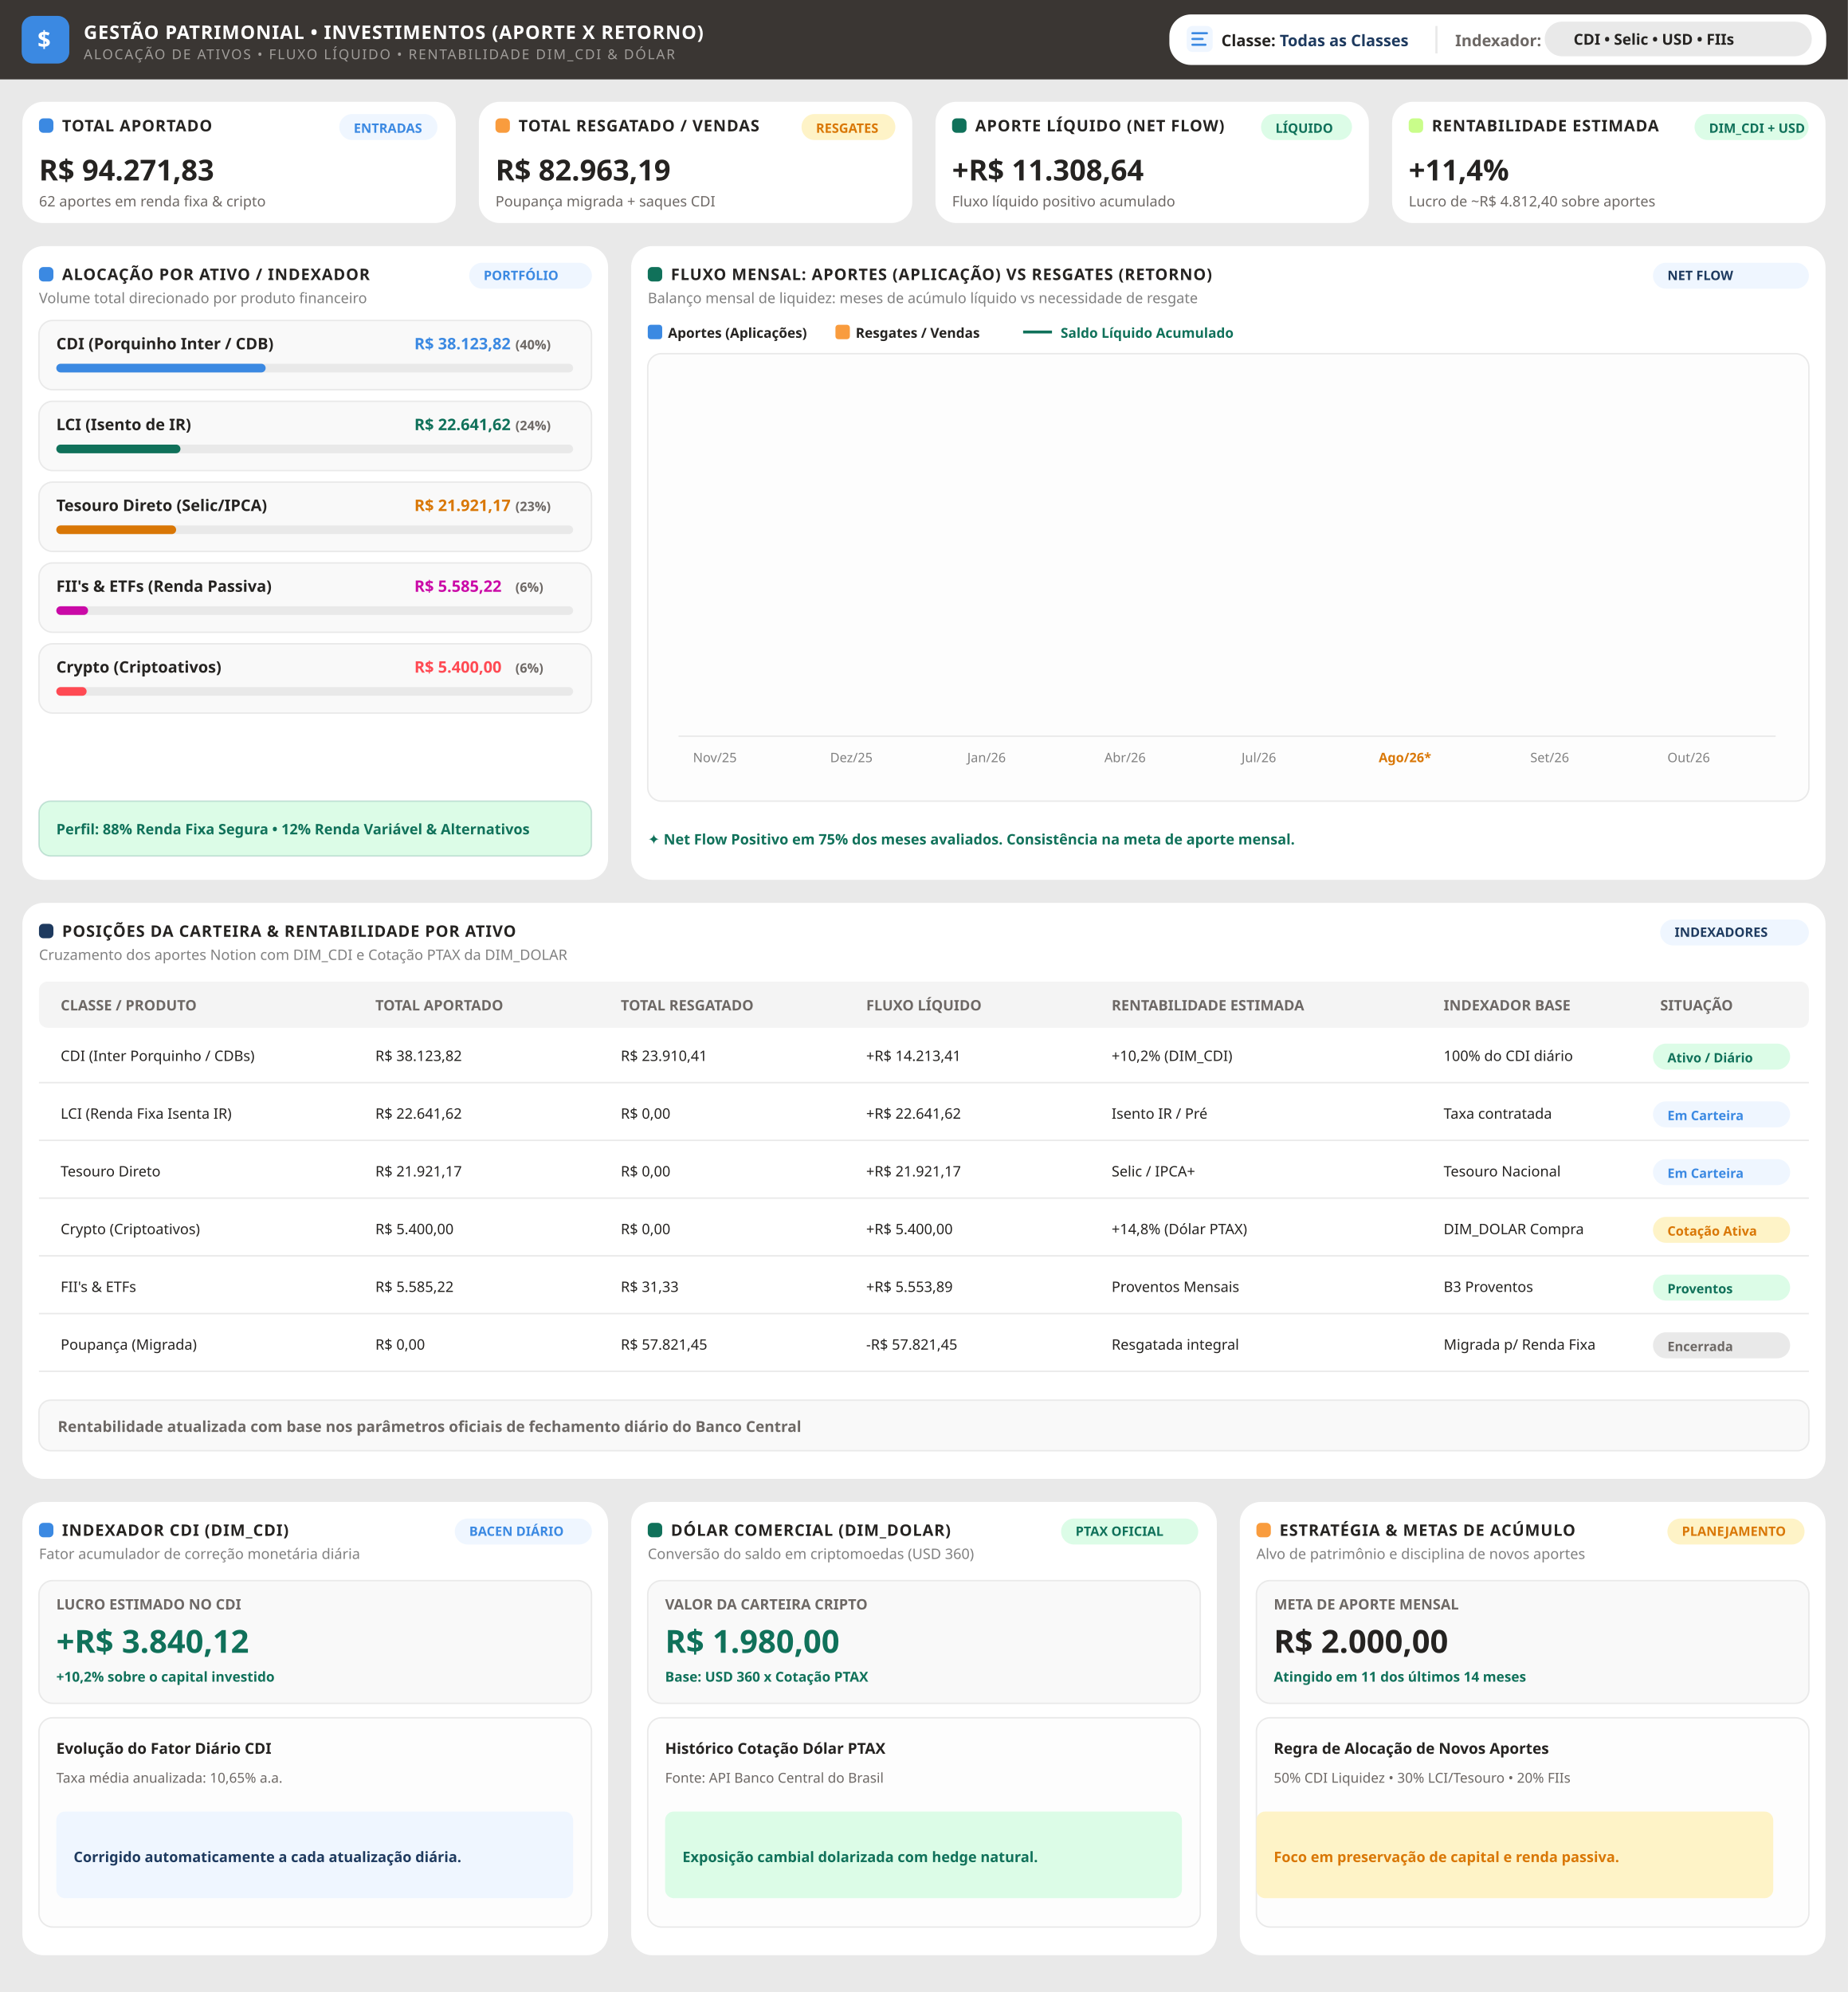
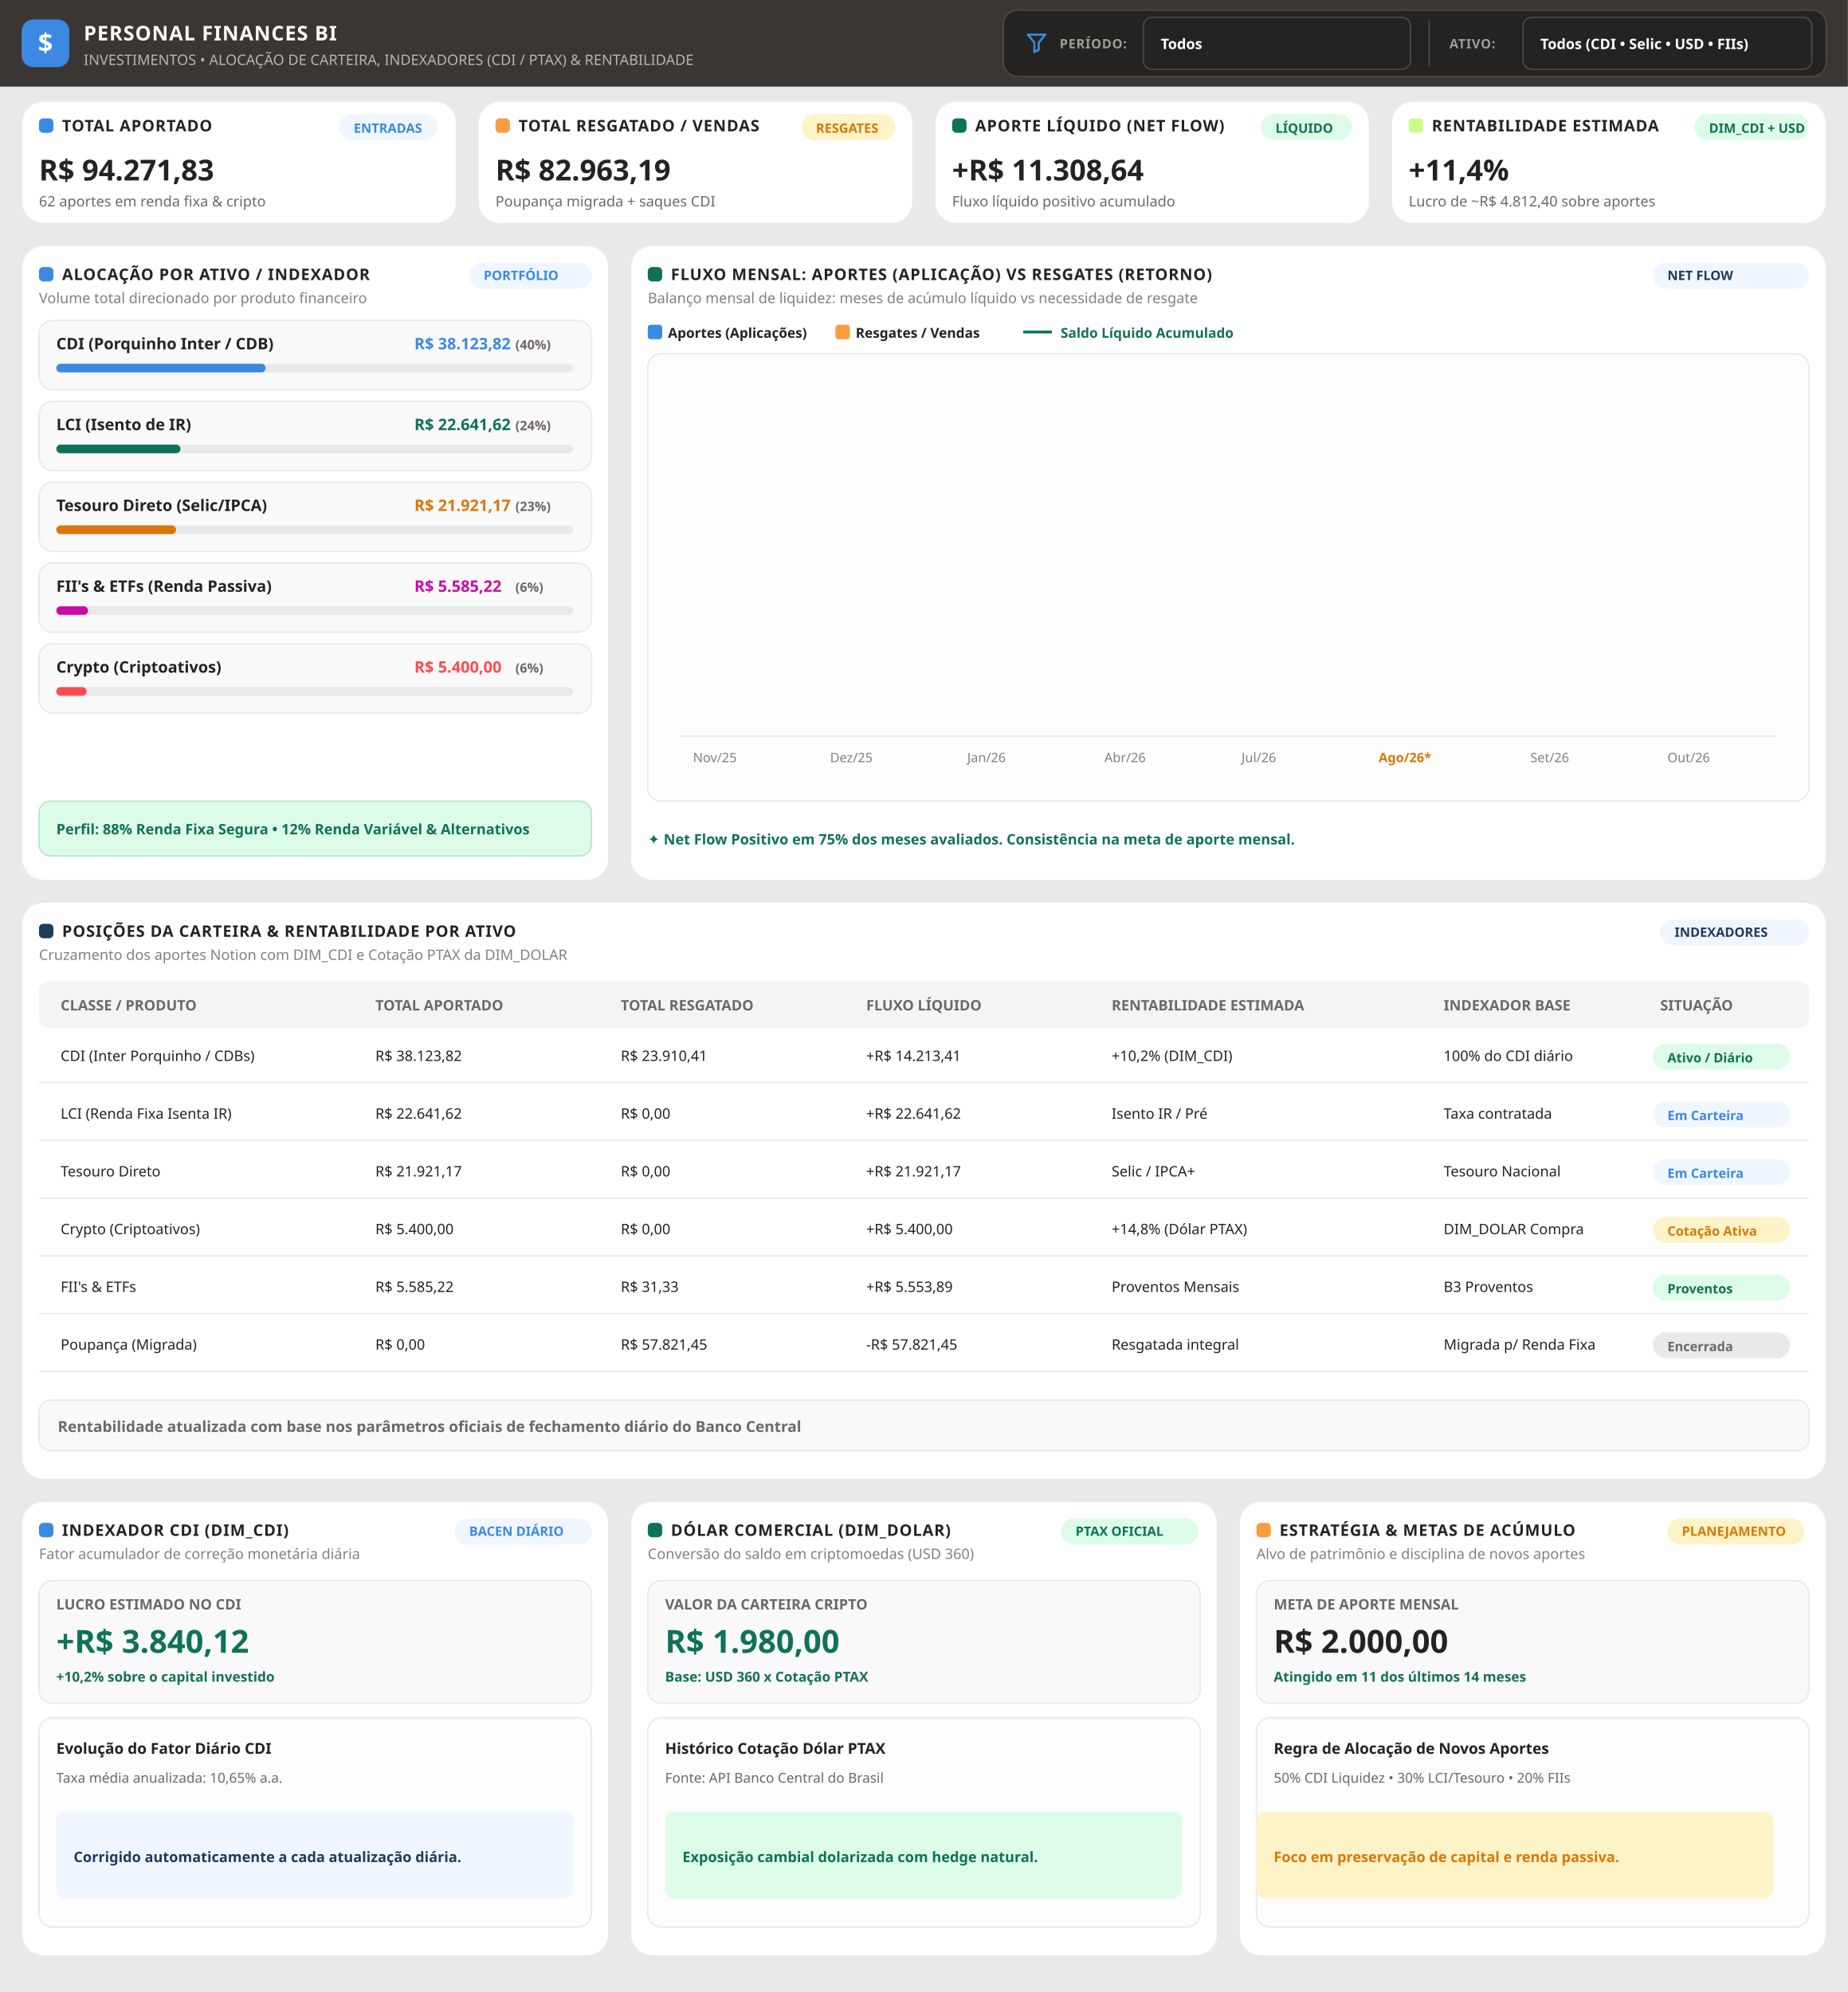
<svg xmlns="http://www.w3.org/2000/svg" width="1280" height="1380" viewBox="0 0 1280 1380" fill="none">
  <defs>
    <style>
-       .text-title { font-family: 'Segoe UI', -apple-system, sans-serif; font-size: 11px; font-weight: 700; fill: #252321; letter-spacing: 0.5px; }
-       .text-sub { font-family: 'Segoe UI', -apple-system, sans-serif; font-size: 10px; font-weight: 400; fill: #808080; }
-       .text-kpi-val { font-family: 'Segoe UI', -apple-system, sans-serif; font-size: 20px; font-weight: 700; fill: #252321; }
-       .text-kpi-sub { font-family: 'Segoe UI', -apple-system, sans-serif; font-size: 10px; font-weight: 500; fill: #6D6865; }
-       .text-badge { font-family: 'Segoe UI', -apple-system, sans-serif; font-size: 9px; font-weight: 700; }
-       .text-table-head { font-family: 'Segoe UI', -apple-system, sans-serif; font-size: 10px; font-weight: 600; fill: #6D6865; }
-       .text-table-cell { font-family: 'Segoe UI', -apple-system, sans-serif; font-size: 10px; font-weight: 500; fill: #252321; }
+       .text-title { font-family: 'DIN', 'Bahnschrift', sans-serif; font-size: 11px; font-weight: 700; fill: #252321; letter-spacing: 0.5px; }
+       .text-sub { font-family: 'DIN', 'Bahnschrift', sans-serif; font-size: 10px; font-weight: 400; fill: #808080; }
+       .text-kpi-val { font-family: 'DIN', 'Bahnschrift', sans-serif; font-size: 20px; font-weight: 700; fill: #252321; }
+       .text-kpi-sub { font-family: 'DIN', 'Bahnschrift', sans-serif; font-size: 10px; font-weight: 500; fill: #6D6865; }
+       .text-badge { font-family: 'DIN', 'Bahnschrift', sans-serif; font-size: 9px; font-weight: 700; }
+       .text-table-head { font-family: 'DIN', 'Bahnschrift', sans-serif; font-size: 10px; font-weight: 600; fill: #6D6865; }
+       .text-table-cell { font-family: 'DIN', 'Bahnschrift', sans-serif; font-size: 10px; font-weight: 500; fill: #252321; }
    </style>
  </defs>
  <rect width="1280" height="1380" fill="#E9E9E9" />
-   <rect x="0" y="0" width="1280" height="55" fill="#3A3633" />
-   <rect x="15" y="11" width="33" height="33" rx="8" fill="#3B89E2" />
-   <text x="26" y="33" font-family="'Segoe UI', sans-serif" font-size="16" font-weight="900" fill="#FFFFFF">$</text>
-   <text x="58" y="27" font-family="'Segoe UI', sans-serif" font-size="13" font-weight="700" fill="#FFFFFF" letter-spacing="0.5px">GESTÃO PATRIMONIAL • INVESTIMENTOS (APORTE X RETORNO)</text>
-   <text x="58" y="41" font-family="'Segoe UI', sans-serif" font-size="9.5" font-weight="400" fill="#A09D9A" letter-spacing="1px">ALOCAÇÃO DE ATIVOS • FLUXO LÍQUIDO • RENTABILIDADE DIM_CDI &amp; DÓLAR</text>
-   <rect x="810" y="10" width="455" height="35" rx="15" fill="#FFFFFF" />
-   <rect x="822" y="18" width="18" height="18" rx="4" fill="#EFF6FF" />
-   <path d="M826 23H836M826 27H833M826 31H835" stroke="#3B89E2" stroke-width="1.5" stroke-linecap="round" />
-   <text x="846" y="32" font-family="'Segoe UI', sans-serif" font-size="11" font-weight="600" fill="#252321">Classe: <tspan font-weight="700" fill="#1E3A5F">Todas as Classes</tspan>
-   </text>
-   <line x1="995" y1="18" x2="995" y2="37" stroke="#E9E9E9" stroke-width="1.5" />
-   <text x="1008" y="32" font-family="'Segoe UI', sans-serif" font-size="11" font-weight="600" fill="#6D6865">Indexador:</text>
-   <rect x="1070" y="15" width="185" height="24" rx="12" fill="#E9E9E9" />
-   <text x="1090" y="31" font-family="'Segoe UI', sans-serif" font-size="10.5" font-weight="700" fill="#252321">CDI • Selic • USD • FIIs</text>
+   <rect x="0" y="0" width="1280" height="60" fill="#3A3633" />
+   <rect x="15" y="13.5" width="33" height="33" rx="8" fill="#3B89E2" />
+   <text x="31.5" y="36" text-anchor="middle" font-family="'DIN', 'Bahnschrift', sans-serif" font-size="18" font-weight="700" fill="#FFFFFF">$</text>
+   <text x="58" y="28" font-family="'DIN', 'Bahnschrift', sans-serif" font-size="14" font-weight="700" fill="#FFFFFF" letter-spacing="0.5px">PERSONAL FINANCES BI</text>
+   <text x="58" y="45" font-family="'DIN', 'Bahnschrift', sans-serif" font-size="10" font-weight="400" fill="#B8B4B0">INVESTIMENTOS • ALOCAÇÃO DE CARTEIRA, INDEXADORES (CDI / PTAX) &amp; RENTABILIDADE</text>
+   <rect x="695" y="7" width="570" height="46" rx="10" fill="#252321" stroke="#4D4845" stroke-width="1" />
+   <path d="M712 24H724L719.5 29.5V34.5L716.5 36V29.5L712 24Z" stroke="#3B89E2" stroke-width="1.5" stroke-linecap="round" stroke-linejoin="round" />
+   <text x="734" y="33.5" font-family="'DIN', 'Bahnschrift', sans-serif" font-size="9" font-weight="700" fill="#A09D9A" letter-spacing="0.4px">PERÍODO:</text>
+   <rect x="792" y="12" width="185" height="36" rx="6" fill="#252321" stroke="#4D4845" stroke-width="1" />
+   <text x="804" y="34" font-family="'DIN', 'Bahnschrift', sans-serif" font-size="10" font-weight="600" fill="#FFFFFF">Todos</text>
+   <line x1="990" y1="14" x2="990" y2="46" stroke="#4D4845" stroke-width="1" />
+   <text x="1004" y="33.5" font-family="'DIN', 'Bahnschrift', sans-serif" font-size="9" font-weight="700" fill="#A09D9A" letter-spacing="0.4px">ATIVO:</text>
+   <rect x="1055" y="12" width="200" height="36" rx="6" fill="#252321" stroke="#4D4845" stroke-width="1" />
+   <text x="1067" y="34" font-family="'DIN', 'Bahnschrift', sans-serif" font-size="10" font-weight="600" fill="#FFFFFF">Todos (CDI • Selic • USD • FIIs)</text>
  <rect x="15" y="70" width="301.2" height="85" rx="15" fill="#FFFFFF" />
  <rect x="15" y="70" width="301.2" height="85" rx="15" stroke="#E9E9E9" stroke-width="1" />
  <rect x="27" y="82" width="10" height="10" rx="3" fill="#3B89E2" />
  <text x="43" y="91" class="text-title">TOTAL APORTADO</text>
  <rect x="235" y="79" width="68" height="18" rx="9" fill="#EFF6FF" />
  <text x="245" y="92" class="text-badge" fill="#3B89E2">ENTRADAS</text>
  <text x="27" y="125" class="text-kpi-val" fill="#3B89E2">R$ 94.271,83</text>
  <text x="27" y="143" class="text-kpi-sub">62 aportes em renda fixa &amp; cripto</text>
  <rect x="331.2" y="70" width="301.2" height="85" rx="15" fill="#FFFFFF" />
  <rect x="331.2" y="70" width="301.2" height="85" rx="15" stroke="#E9E9E9" stroke-width="1" />
  <rect x="343.2" y="82" width="10" height="10" rx="3" fill="#F99C3E" />
  <text x="359.2" y="91" class="text-title">TOTAL RESGATADO / VENDAS</text>
  <rect x="555.2" y="79" width="65" height="18" rx="9" fill="#FEF3C7" />
  <text x="565.2" y="92" class="text-badge" fill="#D97706">RESGATES</text>
  <text x="343.2" y="125" class="text-kpi-val" fill="#D97706">R$ 82.963,19</text>
  <text x="343.2" y="143" class="text-kpi-sub">Poupança migrada + saques CDI</text>
  <rect x="647.5" y="70" width="301.2" height="85" rx="15" fill="#FFFFFF" />
  <rect x="647.5" y="70" width="301.2" height="85" rx="15" stroke="#E9E9E9" stroke-width="1" />
  <rect x="659.5" y="82" width="10" height="10" rx="3" fill="#10715A" />
  <text x="675.5" y="91" class="text-title">APORTE LÍQUIDO (NET FLOW)</text>
  <rect x="873.5" y="79" width="63" height="18" rx="9" fill="#DCFCE7" />
  <text x="883.5" y="92" class="text-badge" fill="#10715A">LÍQUIDO</text>
  <text x="659.5" y="125" class="text-kpi-val" fill="#10715A">+R$ 11.308,64</text>
  <text x="659.5" y="143" class="text-kpi-sub" fill="#10715A">Fluxo líquido positivo acumulado</text>
  <rect x="963.8" y="70" width="301.2" height="85" rx="15" fill="#FFFFFF" />
  <rect x="963.8" y="70" width="301.2" height="85" rx="15" stroke="#E9E9E9" stroke-width="1" />
  <rect x="975.8" y="82" width="10" height="10" rx="3" fill="#C9FD8A" />
  <text x="991.8" y="91" class="text-title">RENTABILIDADE ESTIMADA</text>
  <rect x="1173.8" y="79" width="79" height="18" rx="9" fill="#DCFCE7" />
  <text x="1183.8" y="92" class="text-badge" fill="#10715A">DIM_CDI + USD</text>
  <text x="975.8" y="125" class="text-kpi-val" fill="#10715A">+11,4%</text>
  <text x="975.8" y="143" class="text-kpi-sub">Lucro de ~R$ 4.812,40 sobre aportes</text>
  <rect x="15" y="170" width="406.7" height="440" rx="15" fill="#FFFFFF" />
  <rect x="15" y="170" width="406.7" height="440" rx="15" stroke="#E9E9E9" stroke-width="1" />
  <rect x="27" y="185" width="10" height="10" rx="3" fill="#3B89E2" />
  <text x="43" y="194" class="text-title">ALOCAÇÃO POR ATIVO / INDEXADOR</text>
  <rect x="325" y="182" width="85" height="18" rx="9" fill="#EFF6FF" />
  <text x="335" y="194" class="text-badge" fill="#3B89E2">PORTFÓLIO</text>
  <text x="27" y="210" class="text-sub">Volume total direcionado por produto financeiro</text>
  <g transform="translate(27, 222)">
    <rect x="0" y="0" width="382.7" height="48" rx="9.5" fill="#F9F9F9" stroke="#E9E9E9" />
-     <text x="12" y="20" font-family="'Segoe UI', sans-serif" font-size="11" font-weight="700" fill="#252321">CDI (Porquinho Inter / CDB)</text>
-     <text x="260" y="20" font-family="'Segoe UI', sans-serif" font-size="11" font-weight="700" fill="#3B89E2">R$ 38.123,82</text>
+     <text x="12" y="20" font-family="'DIN', 'Bahnschrift', sans-serif" font-size="11" font-weight="700" fill="#252321">CDI (Porquinho Inter / CDB)</text>
+     <text x="260" y="20" font-family="'DIN', 'Bahnschrift', sans-serif" font-size="11" font-weight="700" fill="#3B89E2">R$ 38.123,82</text>
    <rect x="12" y="30" width="358" height="6" rx="3" fill="#E9E9E9" />
    <rect x="12" y="30" width="145" height="6" rx="3" fill="#3B89E2" />
-     <text x="330" y="20" font-family="'Segoe UI', sans-serif" font-size="9" font-weight="600" fill="#6D6865"> (40%)</text>
+     <text x="330" y="20" font-family="'DIN', 'Bahnschrift', sans-serif" font-size="9" font-weight="600" fill="#6D6865"> (40%)</text>
    <rect x="0" y="56" width="382.7" height="48" rx="9.5" fill="#F9F9F9" stroke="#E9E9E9" />
-     <text x="12" y="76" font-family="'Segoe UI', sans-serif" font-size="11" font-weight="700" fill="#252321">LCI (Isento de IR)</text>
-     <text x="260" y="76" font-family="'Segoe UI', sans-serif" font-size="11" font-weight="700" fill="#10715A">R$ 22.641,62</text>
+     <text x="12" y="76" font-family="'DIN', 'Bahnschrift', sans-serif" font-size="11" font-weight="700" fill="#252321">LCI (Isento de IR)</text>
+     <text x="260" y="76" font-family="'DIN', 'Bahnschrift', sans-serif" font-size="11" font-weight="700" fill="#10715A">R$ 22.641,62</text>
    <rect x="12" y="86" width="358" height="6" rx="3" fill="#E9E9E9" />
    <rect x="12" y="86" width="86" height="6" rx="3" fill="#10715A" />
-     <text x="330" y="76" font-family="'Segoe UI', sans-serif" font-size="9" font-weight="600" fill="#6D6865"> (24%)</text>
+     <text x="330" y="76" font-family="'DIN', 'Bahnschrift', sans-serif" font-size="9" font-weight="600" fill="#6D6865"> (24%)</text>
    <rect x="0" y="112" width="382.7" height="48" rx="9.5" fill="#F9F9F9" stroke="#E9E9E9" />
-     <text x="12" y="132" font-family="'Segoe UI', sans-serif" font-size="11" font-weight="700" fill="#252321">Tesouro Direto (Selic/IPCA)</text>
-     <text x="260" y="132" font-family="'Segoe UI', sans-serif" font-size="11" font-weight="700" fill="#D97706">R$ 21.921,17</text>
+     <text x="12" y="132" font-family="'DIN', 'Bahnschrift', sans-serif" font-size="11" font-weight="700" fill="#252321">Tesouro Direto (Selic/IPCA)</text>
+     <text x="260" y="132" font-family="'DIN', 'Bahnschrift', sans-serif" font-size="11" font-weight="700" fill="#D97706">R$ 21.921,17</text>
    <rect x="12" y="142" width="358" height="6" rx="3" fill="#E9E9E9" />
    <rect x="12" y="142" width="83" height="6" rx="3" fill="#D97706" />
-     <text x="330" y="132" font-family="'Segoe UI', sans-serif" font-size="9" font-weight="600" fill="#6D6865"> (23%)</text>
+     <text x="330" y="132" font-family="'DIN', 'Bahnschrift', sans-serif" font-size="9" font-weight="600" fill="#6D6865"> (23%)</text>
    <rect x="0" y="168" width="382.7" height="48" rx="9.5" fill="#F9F9F9" stroke="#E9E9E9" />
-     <text x="12" y="188" font-family="'Segoe UI', sans-serif" font-size="11" font-weight="700" fill="#252321">FII's &amp; ETFs (Renda Passiva)</text>
-     <text x="260" y="188" font-family="'Segoe UI', sans-serif" font-size="11" font-weight="700" fill="#CA0AA7">R$ 5.585,22</text>
+     <text x="12" y="188" font-family="'DIN', 'Bahnschrift', sans-serif" font-size="11" font-weight="700" fill="#252321">FII's &amp; ETFs (Renda Passiva)</text>
+     <text x="260" y="188" font-family="'DIN', 'Bahnschrift', sans-serif" font-size="11" font-weight="700" fill="#CA0AA7">R$ 5.585,22</text>
    <rect x="12" y="198" width="358" height="6" rx="3" fill="#E9E9E9" />
    <rect x="12" y="198" width="22" height="6" rx="3" fill="#CA0AA7" />
-     <text x="330" y="188" font-family="'Segoe UI', sans-serif" font-size="9" font-weight="600" fill="#6D6865"> (6%)</text>
+     <text x="330" y="188" font-family="'DIN', 'Bahnschrift', sans-serif" font-size="9" font-weight="600" fill="#6D6865"> (6%)</text>
    <rect x="0" y="224" width="382.7" height="48" rx="9.5" fill="#F9F9F9" stroke="#E9E9E9" />
-     <text x="12" y="244" font-family="'Segoe UI', sans-serif" font-size="11" font-weight="700" fill="#252321">Crypto (Criptoativos)</text>
-     <text x="260" y="244" font-family="'Segoe UI', sans-serif" font-size="11" font-weight="700" fill="#FF4A53">R$ 5.400,00</text>
+     <text x="12" y="244" font-family="'DIN', 'Bahnschrift', sans-serif" font-size="11" font-weight="700" fill="#252321">Crypto (Criptoativos)</text>
+     <text x="260" y="244" font-family="'DIN', 'Bahnschrift', sans-serif" font-size="11" font-weight="700" fill="#FF4A53">R$ 5.400,00</text>
    <rect x="12" y="254" width="358" height="6" rx="3" fill="#E9E9E9" />
    <rect x="12" y="254" width="21" height="6" rx="3" fill="#FF4A53" />
-     <text x="330" y="244" font-family="'Segoe UI', sans-serif" font-size="9" font-weight="600" fill="#6D6865"> (6%)</text>
+     <text x="330" y="244" font-family="'DIN', 'Bahnschrift', sans-serif" font-size="9" font-weight="600" fill="#6D6865"> (6%)</text>
  </g>
  <rect x="27" y="555" width="382.7" height="38" rx="8" fill="#DCFCE7" stroke="#10715A" stroke-opacity="0.2" />
-   <text x="39" y="578" font-family="'Segoe UI', sans-serif" font-size="10" font-weight="600" fill="#10715A">
+   <text x="39" y="578" font-family="'DIN', 'Bahnschrift', sans-serif" font-size="10" font-weight="600" fill="#10715A">
    Perfil: 88% Renda Fixa Segura • 12% Renda Variável &amp; Alternativos
  </text>
  <rect x="436.7" y="170" width="828.3" height="440" rx="15" fill="#FFFFFF" />
  <rect x="436.7" y="170" width="828.3" height="440" rx="15" stroke="#E9E9E9" stroke-width="1" />
  <rect x="448.7" y="185" width="10" height="10" rx="3" fill="#10715A" />
  <text x="464.7" y="194" class="text-title">FLUXO MENSAL: APORTES (APLICAÇÃO) VS RESGATES (RETORNO)</text>
  <rect x="1145" y="182" width="108" height="18" rx="9" fill="#EFF6FF" />
  <text x="1155" y="194" class="text-badge" fill="#1E3A5F">NET FLOW</text>
  <text x="448.7" y="210" class="text-sub">Balanço mensal de liquidez: meses de acúmulo líquido vs necessidade de resgate</text>
  <g transform="translate(448.7, 225)">
    <rect x="0" y="0" width="10" height="10" rx="2" fill="#3B89E2" />
-     <text x="14" y="9" font-family="'Segoe UI', sans-serif" font-size="9.5" font-weight="600" fill="#252321">Aportes (Aplicações)</text>
+     <text x="14" y="9" font-family="'DIN', 'Bahnschrift', sans-serif" font-size="9.5" font-weight="600" fill="#252321">Aportes (Aplicações)</text>
    <rect x="130" y="0" width="10" height="10" rx="2" fill="#F99C3E" />
-     <text x="144" y="9" font-family="'Segoe UI', sans-serif" font-size="9.5" font-weight="600" fill="#252321">Resgates / Vendas</text>
+     <text x="144" y="9" font-family="'DIN', 'Bahnschrift', sans-serif" font-size="9.5" font-weight="600" fill="#252321">Resgates / Vendas</text>
    <line x1="260" y1="5" x2="280" y2="5" stroke="#10715A" stroke-width="2" />
-     <text x="286" y="9" font-family="'Segoe UI', sans-serif" font-size="9.5" font-weight="600" fill="#10715A">Saldo Líquido Acumulado</text>
+     <text x="286" y="9" font-family="'DIN', 'Bahnschrift', sans-serif" font-size="9.5" font-weight="600" fill="#10715A">Saldo Líquido Acumulado</text>
  </g>
  <rect x="448.7" y="245" width="804.3" height="310" rx="9.5" fill="#FDFDFD" stroke="#E9E9E9" />
  <line x1="470" y1="510" x2="1230" y2="510" stroke="#E9E9E9" stroke-width="1" />
-   <text x="480" y="528" font-family="'Segoe UI', sans-serif" font-size="9" fill="#808080">Nov/25</text>
-   <text x="575" y="528" font-family="'Segoe UI', sans-serif" font-size="9" fill="#808080">Dez/25</text>
-   <text x="670" y="528" font-family="'Segoe UI', sans-serif" font-size="9" fill="#808080">Jan/26</text>
-   <text x="765" y="528" font-family="'Segoe UI', sans-serif" font-size="9" fill="#808080">Abr/26</text>
-   <text x="860" y="528" font-family="'Segoe UI', sans-serif" font-size="9" fill="#808080">Jul/26</text>
-   <text x="955" y="528" font-family="'Segoe UI', sans-serif" font-size="9" font-weight="700" fill="#D97706">Ago/26*</text>
-   <text x="1060" y="528" font-family="'Segoe UI', sans-serif" font-size="9" fill="#808080">Set/26</text>
-   <text x="1155" y="528" font-family="'Segoe UI', sans-serif" font-size="9" fill="#808080">Out/26</text>
-   <text x="448.7" y="585" font-family="'Segoe UI', sans-serif" font-size="10" font-weight="600" fill="#10715A">
+   <text x="480" y="528" font-family="'DIN', 'Bahnschrift', sans-serif" font-size="9" fill="#808080">Nov/25</text>
+   <text x="575" y="528" font-family="'DIN', 'Bahnschrift', sans-serif" font-size="9" fill="#808080">Dez/25</text>
+   <text x="670" y="528" font-family="'DIN', 'Bahnschrift', sans-serif" font-size="9" fill="#808080">Jan/26</text>
+   <text x="765" y="528" font-family="'DIN', 'Bahnschrift', sans-serif" font-size="9" fill="#808080">Abr/26</text>
+   <text x="860" y="528" font-family="'DIN', 'Bahnschrift', sans-serif" font-size="9" fill="#808080">Jul/26</text>
+   <text x="955" y="528" font-family="'DIN', 'Bahnschrift', sans-serif" font-size="9" font-weight="700" fill="#D97706">Ago/26*</text>
+   <text x="1060" y="528" font-family="'DIN', 'Bahnschrift', sans-serif" font-size="9" fill="#808080">Set/26</text>
+   <text x="1155" y="528" font-family="'DIN', 'Bahnschrift', sans-serif" font-size="9" fill="#808080">Out/26</text>
+   <text x="448.7" y="585" font-family="'DIN', 'Bahnschrift', sans-serif" font-size="10" font-weight="600" fill="#10715A">
    ✦ Net Flow Positivo em 75% dos meses avaliados. Consistência na meta de aporte mensal.
  </text>
  <rect x="15" y="625" width="1250" height="400" rx="15" fill="#FFFFFF" />
  <rect x="15" y="625" width="1250" height="400" rx="15" stroke="#E9E9E9" stroke-width="1" />
  <rect x="27" y="640" width="10" height="10" rx="3" fill="#1E3A5F" />
  <text x="43" y="649" class="text-title">POSIÇÕES DA CARTEIRA &amp; RENTABILIDADE POR ATIVO</text>
  <rect x="1150" y="637" width="103" height="18" rx="9" fill="#EFF6FF" />
  <text x="1160" y="649" class="text-badge" fill="#1E3A5F">INDEXADORES</text>
  <text x="27" y="665" class="text-sub">Cruzamento dos aportes Notion com DIM_CDI e Cotação PTAX da DIM_DOLAR</text>
  <rect x="27" y="680" width="1226" height="32" rx="6" fill="#F4F4F4" />
  <text x="42" y="700" class="text-table-head">CLASSE / PRODUTO</text>
  <text x="260" y="700" class="text-table-head">TOTAL APORTADO</text>
  <text x="430" y="700" class="text-table-head">TOTAL RESGATADO</text>
  <text x="600" y="700" class="text-table-head">FLUXO LÍQUIDO</text>
  <text x="770" y="700" class="text-table-head">RENTABILIDADE ESTIMADA</text>
  <text x="1000" y="700" class="text-table-head">INDEXADOR BASE</text>
  <text x="1150" y="700" class="text-table-head">SITUAÇÃO</text>
  <line x1="27" y1="750" x2="1253" y2="750" stroke="#E9E9E9" stroke-width="1" />
  <text x="42" y="735" class="text-table-cell" font-weight="700">CDI (Inter Porquinho / CDBs)</text>
  <text x="260" y="735" class="text-table-cell" font-weight="700" fill="#3B89E2">R$ 38.123,82</text>
  <text x="430" y="735" class="text-table-cell" fill="#D97706">R$ 23.910,41</text>
  <text x="600" y="735" class="text-table-cell" font-weight="700" fill="#10715A">+R$ 14.213,41</text>
  <text x="770" y="735" class="text-table-cell" font-weight="700" fill="#10715A">+10,2% (DIM_CDI)</text>
  <text x="1000" y="735" class="text-table-cell">100% do CDI diário</text>
  <rect x="1145" y="723" width="95" height="18" rx="9" fill="#DCFCE7" />
  <text x="1155" y="736" class="text-badge" fill="#10715A">Ativo / Diário</text>
  <line x1="27" y1="790" x2="1253" y2="790" stroke="#E9E9E9" stroke-width="1" />
  <text x="42" y="775" class="text-table-cell" font-weight="700">LCI (Renda Fixa Isenta IR)</text>
  <text x="260" y="775" class="text-table-cell" font-weight="700" fill="#3B89E2">R$ 22.641,62</text>
  <text x="430" y="775" class="text-table-cell" fill="#808080">R$ 0,00</text>
  <text x="600" y="775" class="text-table-cell" font-weight="700" fill="#10715A">+R$ 22.641,62</text>
  <text x="770" y="775" class="text-table-cell" font-weight="700" fill="#10715A">Isento IR / Pré</text>
  <text x="1000" y="775" class="text-table-cell">Taxa contratada</text>
  <rect x="1145" y="763" width="95" height="18" rx="9" fill="#EFF6FF" />
  <text x="1155" y="776" class="text-badge" fill="#3B89E2">Em Carteira</text>
  <line x1="27" y1="830" x2="1253" y2="830" stroke="#E9E9E9" stroke-width="1" />
  <text x="42" y="815" class="text-table-cell" font-weight="700">Tesouro Direto</text>
  <text x="260" y="815" class="text-table-cell" font-weight="700" fill="#3B89E2">R$ 21.921,17</text>
  <text x="430" y="815" class="text-table-cell" fill="#808080">R$ 0,00</text>
  <text x="600" y="815" class="text-table-cell" font-weight="700" fill="#10715A">+R$ 21.921,17</text>
  <text x="770" y="815" class="text-table-cell" font-weight="700" fill="#10715A">Selic / IPCA+</text>
  <text x="1000" y="815" class="text-table-cell">Tesouro Nacional</text>
  <rect x="1145" y="803" width="95" height="18" rx="9" fill="#EFF6FF" />
  <text x="1155" y="816" class="text-badge" fill="#3B89E2">Em Carteira</text>
  <line x1="27" y1="870" x2="1253" y2="870" stroke="#E9E9E9" stroke-width="1" />
  <text x="42" y="855" class="text-table-cell" font-weight="700">Crypto (Criptoativos)</text>
  <text x="260" y="855" class="text-table-cell" font-weight="700" fill="#3B89E2">R$ 5.400,00</text>
  <text x="430" y="855" class="text-table-cell" fill="#808080">R$ 0,00</text>
  <text x="600" y="855" class="text-table-cell" font-weight="700" fill="#10715A">+R$ 5.400,00</text>
  <text x="770" y="855" class="text-table-cell" font-weight="700" fill="#10715A">+14,8% (Dólar PTAX)</text>
  <text x="1000" y="855" class="text-table-cell">DIM_DOLAR Compra</text>
  <rect x="1145" y="843" width="95" height="18" rx="9" fill="#FEF3C7" />
  <text x="1155" y="856" class="text-badge" fill="#D97706">Cotação Ativa</text>
  <line x1="27" y1="910" x2="1253" y2="910" stroke="#E9E9E9" stroke-width="1" />
  <text x="42" y="895" class="text-table-cell" font-weight="700">FII's &amp; ETFs</text>
  <text x="260" y="895" class="text-table-cell" font-weight="700" fill="#3B89E2">R$ 5.585,22</text>
  <text x="430" y="895" class="text-table-cell" fill="#D97706">R$ 31,33</text>
  <text x="600" y="895" class="text-table-cell" font-weight="700" fill="#10715A">+R$ 5.553,89</text>
  <text x="770" y="895" class="text-table-cell" font-weight="700" fill="#10715A">Proventos Mensais</text>
  <text x="1000" y="895" class="text-table-cell">B3 Proventos</text>
  <rect x="1145" y="883" width="95" height="18" rx="9" fill="#DCFCE7" />
  <text x="1155" y="896" class="text-badge" fill="#10715A">Proventos</text>
  <line x1="27" y1="950" x2="1253" y2="950" stroke="#E9E9E9" stroke-width="1" />
  <text x="42" y="935" class="text-table-cell" font-weight="700">Poupança (Migrada)</text>
  <text x="260" y="935" class="text-table-cell" fill="#808080">R$ 0,00</text>
  <text x="430" y="935" class="text-table-cell" font-weight="700" fill="#D97706">R$ 57.821,45</text>
  <text x="600" y="935" class="text-table-cell" font-weight="700" fill="#FF4A53">-R$ 57.821,45</text>
  <text x="770" y="935" class="text-table-cell" fill="#808080">Resgatada integral</text>
  <text x="1000" y="935" class="text-table-cell">Migrada p/ Renda Fixa</text>
  <rect x="1145" y="923" width="95" height="18" rx="9" fill="#E9E9E9" />
  <text x="1155" y="936" class="text-badge" fill="#6D6865">Encerrada</text>
  <rect x="27" y="970" width="1226" height="35" rx="8" fill="#F9F9F9" stroke="#E9E9E9" />
-   <text x="40" y="992" font-family="'Segoe UI', sans-serif" font-size="10.5" font-weight="600" fill="#6D6865">
+   <text x="40" y="992" font-family="'DIN', 'Bahnschrift', sans-serif" font-size="10.5" font-weight="600" fill="#6D6865">
    Rentabilidade atualizada com base nos parâmetros oficiais de fechamento diário do Banco Central
  </text>
  <g transform="translate(15, 1040)">
    <rect x="0" y="0" width="406.7" height="315" rx="15" fill="#FFFFFF" stroke="#E9E9E9" />
    <rect x="12" y="15" width="10" height="10" rx="3" fill="#3B89E2" />
    <text x="28" y="24" class="text-title">INDEXADOR CDI (DIM_CDI)</text>
    <rect x="300" y="12" width="95" height="18" rx="9" fill="#EFF6FF" />
    <text x="310" y="24" class="text-badge" fill="#3B89E2">BACEN DIÁRIO</text>
    <text x="12" y="40" class="text-sub">Fator acumulador de correção monetária diária</text>
    <rect x="12" y="55" width="382.7" height="85" rx="9.5" fill="#F9F9F9" stroke="#E9E9E9" />
-     <text x="24" y="75" font-family="'Segoe UI', sans-serif" font-size="10" font-weight="700" fill="#6D6865">LUCRO ESTIMADO NO CDI</text>
-     <text x="24" y="105" font-family="'Segoe UI', sans-serif" font-size="22" font-weight="700" fill="#10715A">+R$ 3.840,12</text>
-     <text x="24" y="125" font-family="'Segoe UI', sans-serif" font-size="9.5" font-weight="600" fill="#10715A">+10,2% sobre o capital investido</text>
+     <text x="24" y="75" font-family="'DIN', 'Bahnschrift', sans-serif" font-size="10" font-weight="700" fill="#6D6865">LUCRO ESTIMADO NO CDI</text>
+     <text x="24" y="105" font-family="'DIN', 'Bahnschrift', sans-serif" font-size="22" font-weight="700" fill="#10715A">+R$ 3.840,12</text>
+     <text x="24" y="125" font-family="'DIN', 'Bahnschrift', sans-serif" font-size="9.5" font-weight="600" fill="#10715A">+10,2% sobre o capital investido</text>
    <rect x="12" y="150" width="382.7" height="145" rx="9.5" fill="#FDFDFD" stroke="#E9E9E9" />
-     <text x="24" y="175" font-family="'Segoe UI', sans-serif" font-size="10.5" font-weight="700" fill="#252321">Evolução do Fator Diário CDI</text>
-     <text x="24" y="195" font-family="'Segoe UI', sans-serif" font-size="9.5" fill="#6D6865">Taxa média anualizada: 10,65% a.a.</text>
+     <text x="24" y="175" font-family="'DIN', 'Bahnschrift', sans-serif" font-size="10.5" font-weight="700" fill="#252321">Evolução do Fator Diário CDI</text>
+     <text x="24" y="195" font-family="'DIN', 'Bahnschrift', sans-serif" font-size="9.5" fill="#6D6865">Taxa média anualizada: 10,65% a.a.</text>
    <rect x="24" y="215" width="358" height="60" rx="6" fill="#EFF6FF" />
-     <text x="36" y="250" font-family="'Segoe UI', sans-serif" font-size="10" font-weight="600" fill="#1E3A5F">
+     <text x="36" y="250" font-family="'DIN', 'Bahnschrift', sans-serif" font-size="10" font-weight="600" fill="#1E3A5F">
      Corrigido automaticamente a cada atualização diária.
    </text>
    <rect x="421.7" y="0" width="406.7" height="315" rx="15" fill="#FFFFFF" stroke="#E9E9E9" />
    <rect x="433.7" y="15" width="10" height="10" rx="3" fill="#10715A" />
    <text x="449.7" y="24" class="text-title">DÓLAR COMERCIAL (DIM_DOLAR)</text>
    <rect x="720" y="12" width="95" height="18" rx="9" fill="#DCFCE7" />
    <text x="730" y="24" class="text-badge" fill="#10715A">PTAX OFICIAL</text>
    <text x="433.7" y="40" class="text-sub">Conversão do saldo em criptomoedas (USD 360)</text>
    <rect x="433.7" y="55" width="382.7" height="85" rx="9.5" fill="#F9F9F9" stroke="#E9E9E9" />
-     <text x="445.7" y="75" font-family="'Segoe UI', sans-serif" font-size="10" font-weight="700" fill="#6D6865">VALOR DA CARTEIRA CRIPTO</text>
-     <text x="445.7" y="105" font-family="'Segoe UI', sans-serif" font-size="22" font-weight="700" fill="#10715A">R$ 1.980,00</text>
-     <text x="445.7" y="125" font-family="'Segoe UI', sans-serif" font-size="9.5" font-weight="600" fill="#10715A">Base: USD 360 x Cotação PTAX</text>
+     <text x="445.7" y="75" font-family="'DIN', 'Bahnschrift', sans-serif" font-size="10" font-weight="700" fill="#6D6865">VALOR DA CARTEIRA CRIPTO</text>
+     <text x="445.7" y="105" font-family="'DIN', 'Bahnschrift', sans-serif" font-size="22" font-weight="700" fill="#10715A">R$ 1.980,00</text>
+     <text x="445.7" y="125" font-family="'DIN', 'Bahnschrift', sans-serif" font-size="9.5" font-weight="600" fill="#10715A">Base: USD 360 x Cotação PTAX</text>
    <rect x="433.7" y="150" width="382.7" height="145" rx="9.5" fill="#FDFDFD" stroke="#E9E9E9" />
-     <text x="445.7" y="175" font-family="'Segoe UI', sans-serif" font-size="10.5" font-weight="700" fill="#252321">Histórico Cotação Dólar PTAX</text>
-     <text x="445.7" y="195" font-family="'Segoe UI', sans-serif" font-size="9.5" fill="#6D6865">Fonte: API Banco Central do Brasil</text>
+     <text x="445.7" y="175" font-family="'DIN', 'Bahnschrift', sans-serif" font-size="10.5" font-weight="700" fill="#252321">Histórico Cotação Dólar PTAX</text>
+     <text x="445.7" y="195" font-family="'DIN', 'Bahnschrift', sans-serif" font-size="9.5" fill="#6D6865">Fonte: API Banco Central do Brasil</text>
    <rect x="445.7" y="215" width="358" height="60" rx="6" fill="#DCFCE7" />
-     <text x="457.7" y="250" font-family="'Segoe UI', sans-serif" font-size="10" font-weight="600" fill="#10715A">
+     <text x="457.7" y="250" font-family="'DIN', 'Bahnschrift', sans-serif" font-size="10" font-weight="600" fill="#10715A">
      Exposição cambial dolarizada com hedge natural.
    </text>
    <rect x="843.3" y="0" width="406.7" height="315" rx="15" fill="#FFFFFF" stroke="#E9E9E9" />
    <rect x="855.3" y="15" width="10" height="10" rx="3" fill="#F99C3E" />
    <text x="871.3" y="24" class="text-title">ESTRATÉGIA &amp; METAS DE ACÚMULO</text>
    <rect x="1140" y="12" width="95" height="18" rx="9" fill="#FEF3C7" />
    <text x="1150" y="24" class="text-badge" fill="#D97706">PLANEJAMENTO</text>
    <text x="855.3" y="40" class="text-sub">Alvo de patrimônio e disciplina de novos aportes</text>
    <rect x="855.3" y="55" width="382.7" height="85" rx="9.5" fill="#F9F9F9" stroke="#E9E9E9" />
-     <text x="867.3" y="75" font-family="'Segoe UI', sans-serif" font-size="10" font-weight="700" fill="#6D6865">META DE APORTE MENSAL</text>
-     <text x="867.3" y="105" font-family="'Segoe UI', sans-serif" font-size="22" font-weight="700" fill="#252321">R$ 2.000,00</text>
-     <text x="867.3" y="125" font-family="'Segoe UI', sans-serif" font-size="9.5" font-weight="600" fill="#10715A">Atingido em 11 dos últimos 14 meses</text>
+     <text x="867.3" y="75" font-family="'DIN', 'Bahnschrift', sans-serif" font-size="10" font-weight="700" fill="#6D6865">META DE APORTE MENSAL</text>
+     <text x="867.3" y="105" font-family="'DIN', 'Bahnschrift', sans-serif" font-size="22" font-weight="700" fill="#252321">R$ 2.000,00</text>
+     <text x="867.3" y="125" font-family="'DIN', 'Bahnschrift', sans-serif" font-size="9.5" font-weight="600" fill="#10715A">Atingido em 11 dos últimos 14 meses</text>
    <rect x="855.3" y="150" width="382.7" height="145" rx="9.5" fill="#FDFDFD" stroke="#E9E9E9" />
-     <text x="867.3" y="175" font-family="'Segoe UI', sans-serif" font-size="10.5" font-weight="700" fill="#252321">Regra de Alocação de Novos Aportes</text>
-     <text x="867.3" y="195" font-family="'Segoe UI', sans-serif" font-size="9.5" fill="#6D6865">50% CDI Liquidez • 30% LCI/Tesouro • 20% FIIs</text>
+     <text x="867.3" y="175" font-family="'DIN', 'Bahnschrift', sans-serif" font-size="10.5" font-weight="700" fill="#252321">Regra de Alocação de Novos Aportes</text>
+     <text x="867.3" y="195" font-family="'DIN', 'Bahnschrift', sans-serif" font-size="9.5" fill="#6D6865">50% CDI Liquidez • 30% LCI/Tesouro • 20% FIIs</text>
    <rect x="855.3" y="215" width="358" height="60" rx="6" fill="#FEF3C7" />
-     <text x="867.3" y="250" font-family="'Segoe UI', sans-serif" font-size="10" font-weight="600" fill="#D97706">
+     <text x="867.3" y="250" font-family="'DIN', 'Bahnschrift', sans-serif" font-size="10" font-weight="600" fill="#D97706">
      Foco em preservação de capital e renda passiva.
    </text>
  </g>
</svg>
